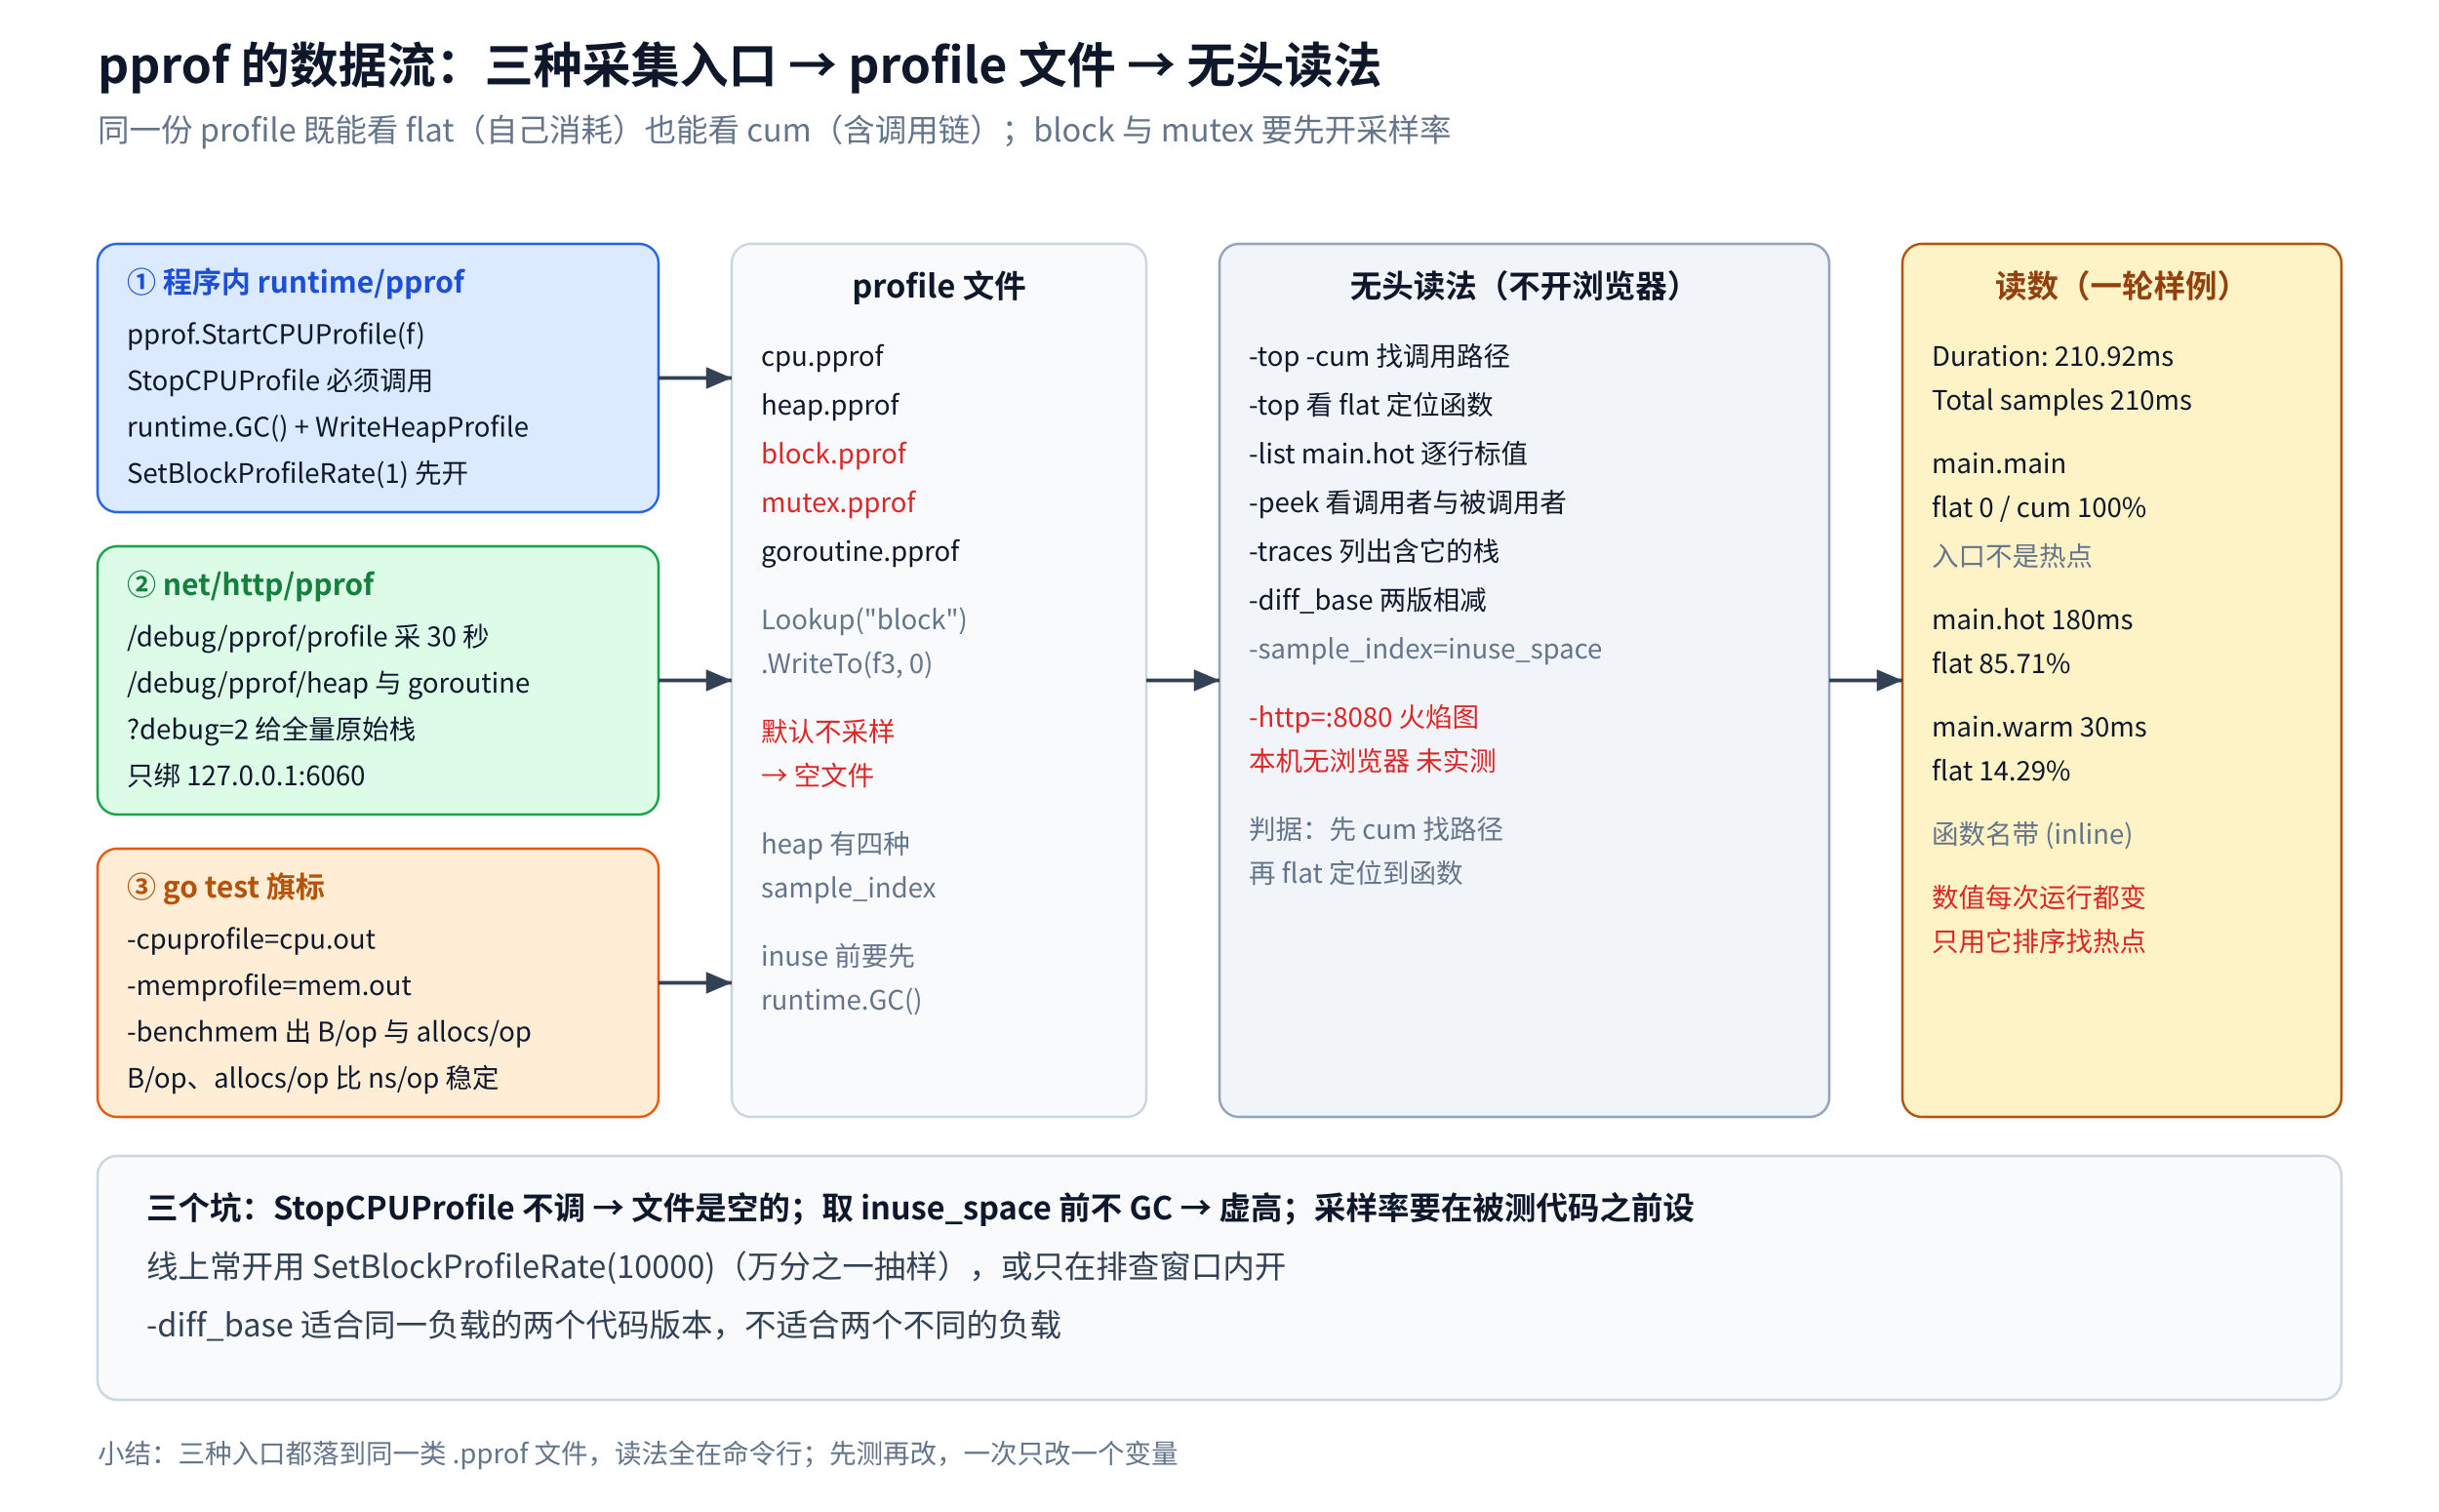
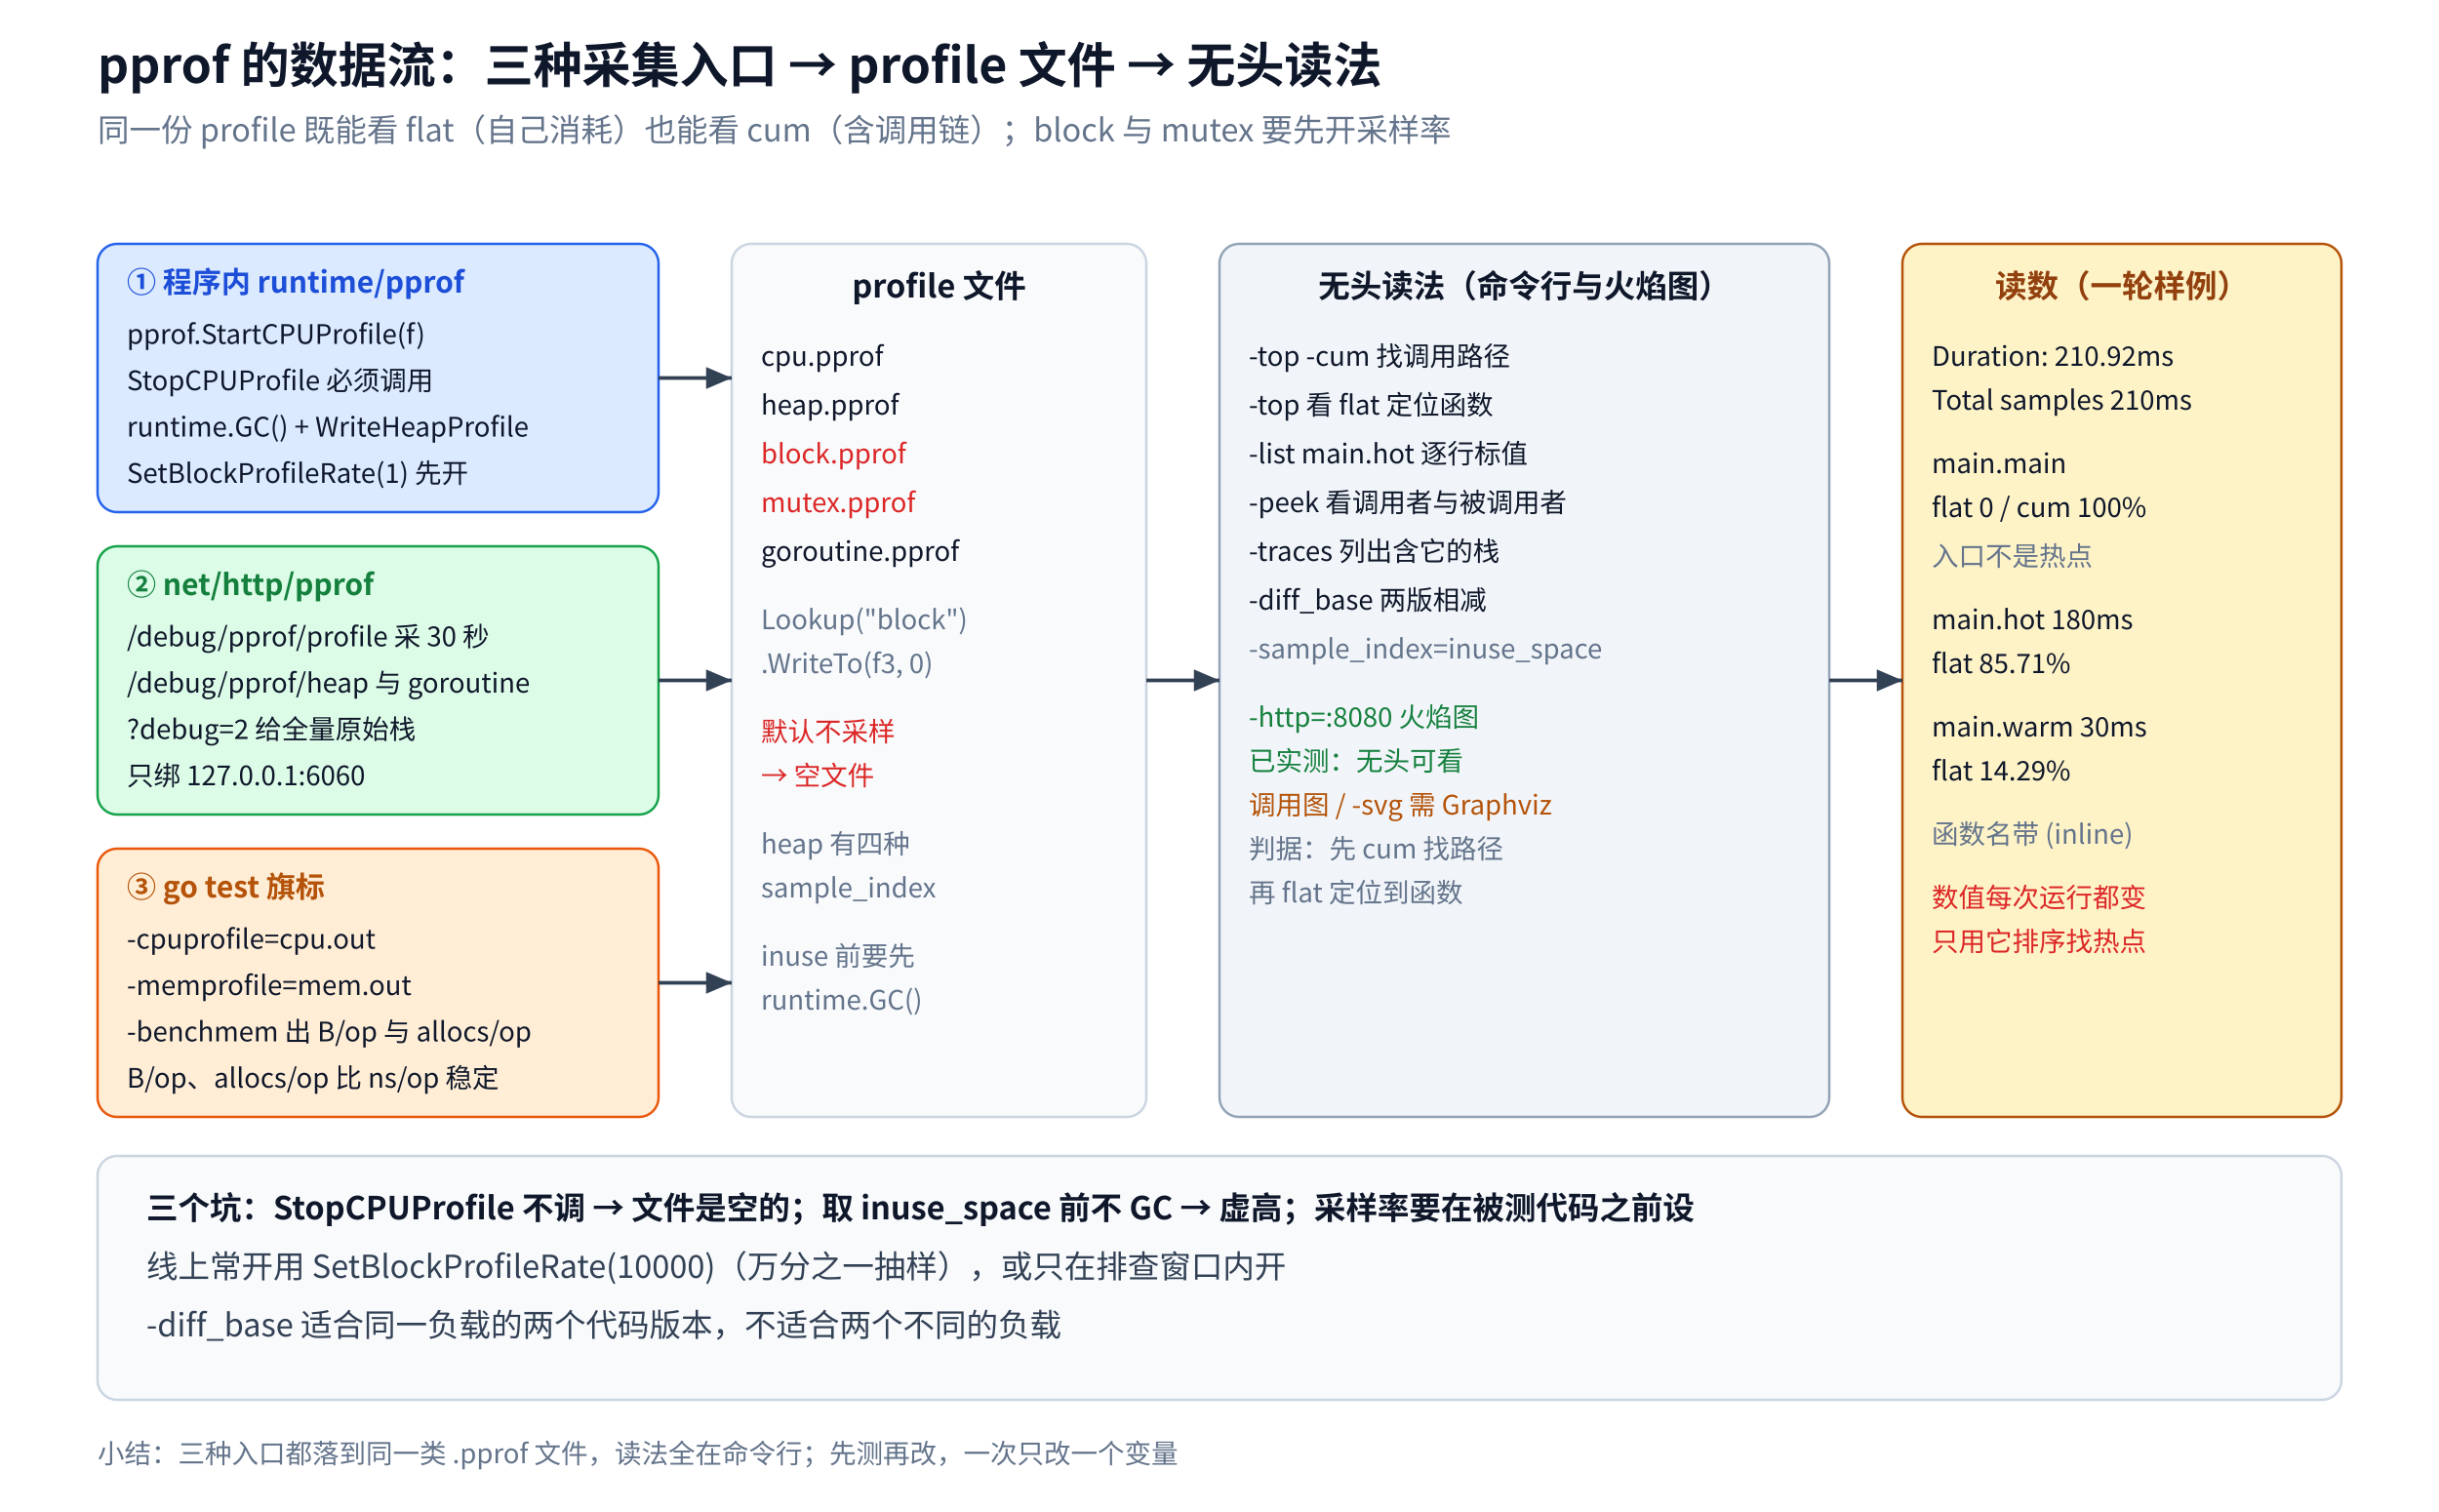
<svg xmlns="http://www.w3.org/2000/svg" width="1000" height="620" viewBox="0 0 1000 620" font-family="Microsoft YaHei, PingFang SC, Noto Sans CJK SC, sans-serif">
  <rect width="1000" height="620" fill="#ffffff" />
  <defs>
    <marker id="arPA" viewBox="0 0 7 6" refX="7" refY="3" markerWidth="7" markerHeight="6" orient="auto">
      <path d="M0,0 L7,3 L0,6 Z" fill="#334155" />
    </marker>
  </defs>
  <text x="40" y="34" font-size="20" font-weight="bold" fill="#0f172a">pprof 的数据流：三种采集入口 → profile 文件 → 无头读法</text>
  <text x="40" y="58" font-size="13" fill="#64748b">同一份 profile 既能看 flat（自己消耗）也能看 cum（含调用链）；block 与 mutex 要先开采样率</text>
  <rect x="40" y="100" width="230" height="110" rx="8" fill="#dbeafe" stroke="#2563eb" />
  <text x="52" y="120" font-size="12" font-weight="bold" fill="#1d4ed8">① 程序内 runtime/pprof</text>
  <text x="52" y="141" font-size="11" fill="#0f172a">pprof.StartCPUProfile(f)</text>
  <text x="52" y="160" font-size="11" fill="#0f172a">StopCPUProfile 必须调用</text>
  <text x="52" y="179" font-size="11" fill="#0f172a">runtime.GC() + WriteHeapProfile</text>
  <text x="52" y="198" font-size="11" fill="#0f172a">SetBlockProfileRate(1) 先开</text>
  <rect x="40" y="224" width="230" height="110" rx="8" fill="#dcfce7" stroke="#16a34a" />
  <text x="52" y="244" font-size="12" font-weight="bold" fill="#15803d">② net/http/pprof</text>
  <text x="52" y="265" font-size="11" fill="#0f172a">/debug/pprof/profile 采 30 秒</text>
  <text x="52" y="284" font-size="11" fill="#0f172a">/debug/pprof/heap 与 goroutine</text>
  <text x="52" y="303" font-size="11" fill="#0f172a">?debug=2 给全量原始栈</text>
  <text x="52" y="322" font-size="11" fill="#0f172a">只绑 127.0.0.1:6060</text>
  <rect x="40" y="348" width="230" height="110" rx="8" fill="#ffedd5" stroke="#ea580c" />
  <text x="52" y="368" font-size="12" font-weight="bold" fill="#b45309">③ go test 旗标</text>
  <text x="52" y="389" font-size="11" fill="#0f172a">-cpuprofile=cpu.out</text>
  <text x="52" y="408" font-size="11" fill="#0f172a">-memprofile=mem.out</text>
  <text x="52" y="427" font-size="11" fill="#0f172a">-benchmem 出 B/op 与 allocs/op</text>
  <text x="52" y="446" font-size="11" fill="#0f172a">B/op、allocs/op 比 ns/op 稳定</text>
  <rect x="300" y="100" width="170" height="358" rx="8" fill="#f8fafc" stroke="#cbd5e1" />
  <text x="385" y="122" font-size="13" font-weight="bold" text-anchor="middle" fill="#0f172a">profile 文件</text>
  <text x="312" y="150" font-size="11" fill="#0f172a">cpu.pprof</text>
  <text x="312" y="170" font-size="11" fill="#0f172a">heap.pprof</text>
  <text x="312" y="190" font-size="11" fill="#dc2626">block.pprof</text>
  <text x="312" y="210" font-size="11" fill="#dc2626">mutex.pprof</text>
  <text x="312" y="230" font-size="11" fill="#0f172a">goroutine.pprof</text>
  <text x="312" y="258" font-size="11" fill="#64748b">Lookup("block")</text>
  <text x="312" y="276" font-size="11" fill="#64748b">.WriteTo(f3, 0)</text>
  <text x="312" y="304" font-size="11" fill="#dc2626">默认不采样</text>
  <text x="312" y="322" font-size="11" fill="#dc2626">→ 空文件</text>
  <text x="312" y="350" font-size="11" fill="#64748b">heap 有四种</text>
  <text x="312" y="368" font-size="11" fill="#64748b">sample_index</text>
  <text x="312" y="396" font-size="11" fill="#64748b">inuse 前要先</text>
  <text x="312" y="414" font-size="11" fill="#64748b">runtime.GC()</text>
  <rect x="500" y="100" width="250" height="358" rx="8" fill="#f1f5f9" stroke="#94a3b8" />
-   <text x="625" y="122" font-size="13" font-weight="bold" text-anchor="middle" fill="#0f172a">无头读法（不开浏览器）</text>
+   <text x="625" y="122" font-size="13" font-weight="bold" text-anchor="middle" fill="#0f172a">无头读法（命令行与火焰图）</text>
  <text x="512" y="150" font-size="11" fill="#0f172a">-top -cum 找调用路径</text>
  <text x="512" y="170" font-size="11" fill="#0f172a">-top 看 flat 定位函数</text>
  <text x="512" y="190" font-size="11" fill="#0f172a">-list main.hot 逐行标值</text>
  <text x="512" y="210" font-size="11" fill="#0f172a">-peek 看调用者与被调用者</text>
  <text x="512" y="230" font-size="11" fill="#0f172a">-traces 列出含它的栈</text>
  <text x="512" y="250" font-size="11" fill="#0f172a">-diff_base 两版相减</text>
  <text x="512" y="270" font-size="11" fill="#64748b">-sample_index=inuse_space</text>
-   <text x="512" y="298" font-size="11" fill="#dc2626">-http=:8080 火焰图</text>
-   <text x="512" y="316" font-size="11" fill="#dc2626">本机无浏览器 未实测</text>
-   <text x="512" y="344" font-size="11" fill="#64748b">判据：先 cum 找路径</text>
-   <text x="512" y="362" font-size="11" fill="#64748b">再 flat 定位到函数</text>
+   <text x="512" y="298" font-size="11" fill="#15803d">-http=:8080 火焰图</text>
+   <text x="512" y="316" font-size="11" fill="#15803d">已实测：无头可看</text>
+   <text x="512" y="334" font-size="11" fill="#b45309">调用图 / -svg 需 Graphviz</text>
+   <text x="512" y="352" font-size="11" fill="#64748b">判据：先 cum 找路径</text>
+   <text x="512" y="370" font-size="11" fill="#64748b">再 flat 定位到函数</text>
  <rect x="780" y="100" width="180" height="358" rx="8" fill="#fef3c7" stroke="#b45309" />
  <text x="870" y="122" font-size="13" font-weight="bold" text-anchor="middle" fill="#92400e">读数（一轮样例）</text>
  <text x="792" y="150" font-size="11" fill="#0f172a">Duration: 210.92ms</text>
  <text x="792" y="168" font-size="11" fill="#0f172a">Total samples 210ms</text>
  <text x="792" y="194" font-size="11" fill="#0f172a">main.main</text>
  <text x="792" y="212" font-size="11" fill="#0f172a">flat 0 / cum 100%</text>
  <text x="792" y="232" font-size="11" fill="#64748b">入口不是热点</text>
  <text x="792" y="258" font-size="11" fill="#0f172a">main.hot 180ms</text>
  <text x="792" y="276" font-size="11" fill="#0f172a">flat 85.71%</text>
  <text x="792" y="302" font-size="11" fill="#0f172a">main.warm 30ms</text>
  <text x="792" y="320" font-size="11" fill="#0f172a">flat 14.29%</text>
  <text x="792" y="346" font-size="11" fill="#64748b">函数名带 (inline)</text>
  <text x="792" y="372" font-size="11" fill="#dc2626">数值每次运行都变</text>
  <text x="792" y="390" font-size="11" fill="#dc2626">只用它排序找热点</text>
  <line x1="270" y1="155" x2="300" y2="155" stroke="#334155" stroke-width="1.5" marker-end="url(#arPA)" />
  <line x1="270" y1="279" x2="300" y2="279" stroke="#334155" stroke-width="1.5" marker-end="url(#arPA)" />
  <line x1="270" y1="403" x2="300" y2="403" stroke="#334155" stroke-width="1.5" marker-end="url(#arPA)" />
  <line x1="470" y1="279" x2="500" y2="279" stroke="#334155" stroke-width="1.5" marker-end="url(#arPA)" />
  <line x1="750" y1="279" x2="780" y2="279" stroke="#334155" stroke-width="1.5" marker-end="url(#arPA)" />
  <rect x="40" y="474" width="920" height="100" rx="8" fill="#f8fafc" stroke="#cbd5e1" />
  <text x="60" y="500" font-size="13" font-weight="bold" fill="#0f172a">三个坑：StopCPUProfile 不调 → 文件是空的；取 inuse_space 前不 GC → 虚高；采样率要在被测代码之前设</text>
  <text x="60" y="524" font-size="13" fill="#334155">线上常开用 SetBlockProfileRate(10000)（万分之一抽样），或只在排查窗口内开</text>
  <text x="60" y="548" font-size="13" fill="#334155">-diff_base 适合同一负载的两个代码版本，不适合两个不同的负载</text>
  <text x="40" y="600" font-size="11" fill="#64748b">小结：三种入口都落到同一类 .pprof 文件，读法全在命令行；先测再改，一次只改一个变量</text>
</svg>
